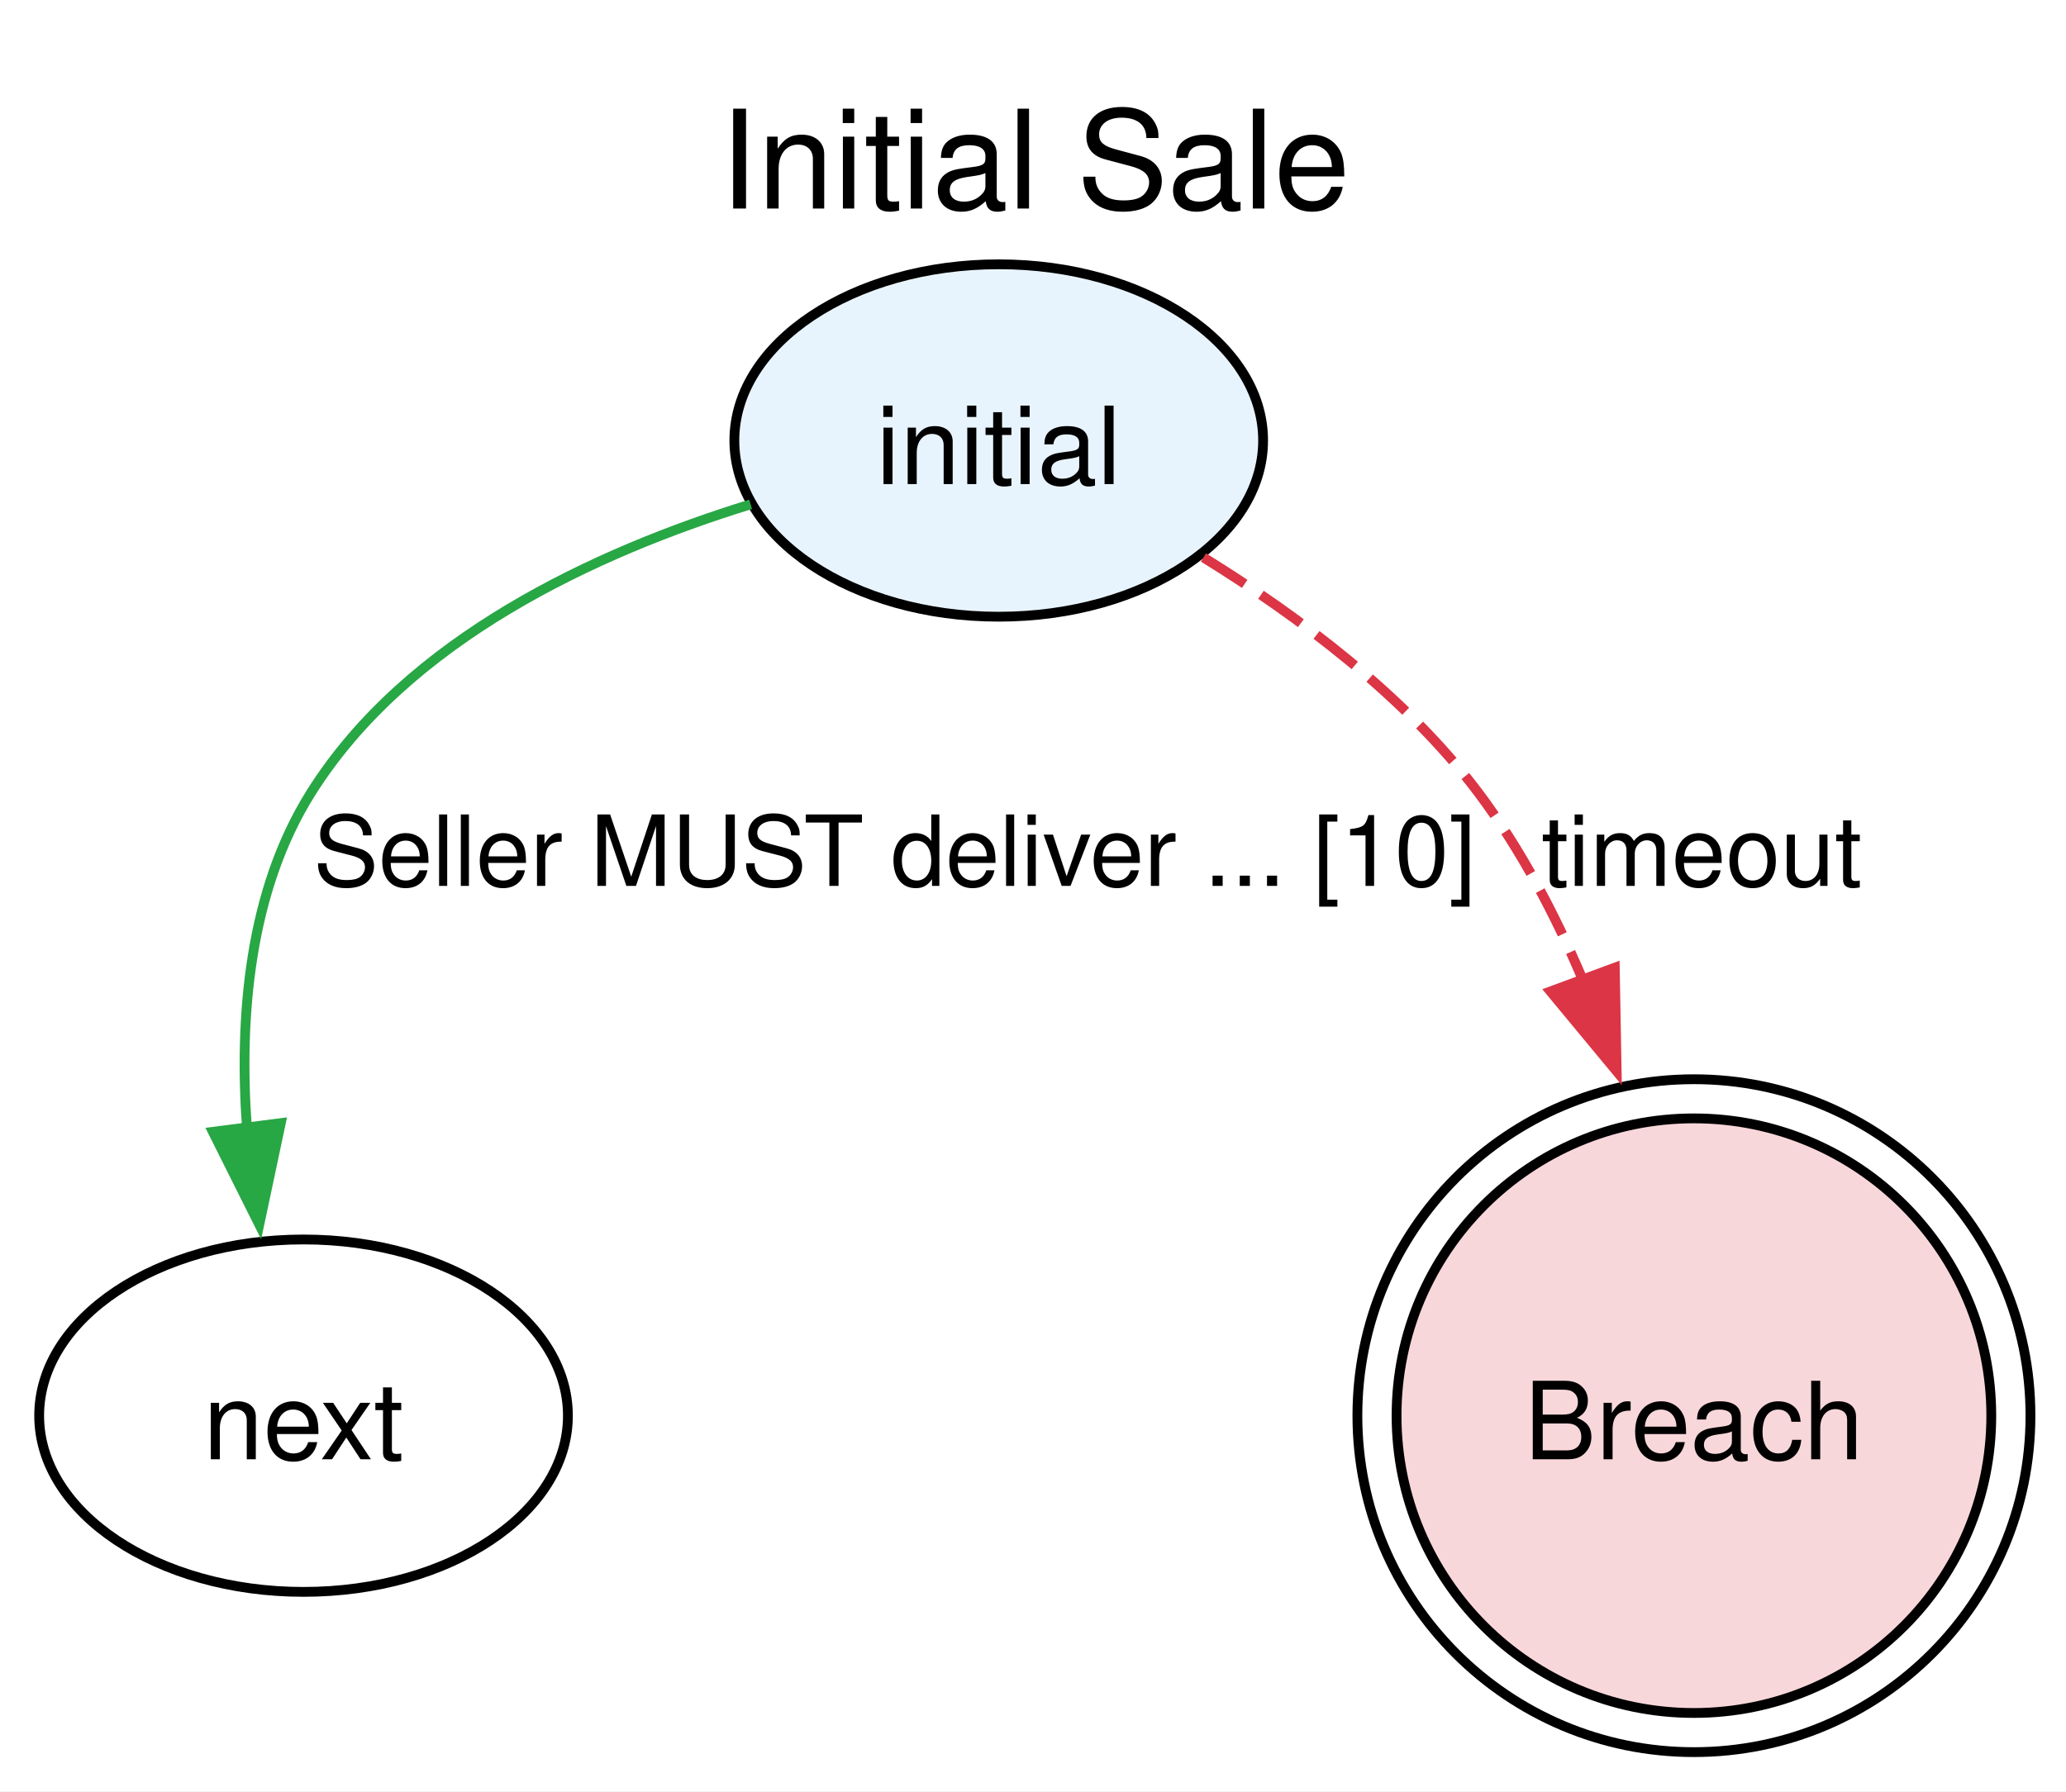
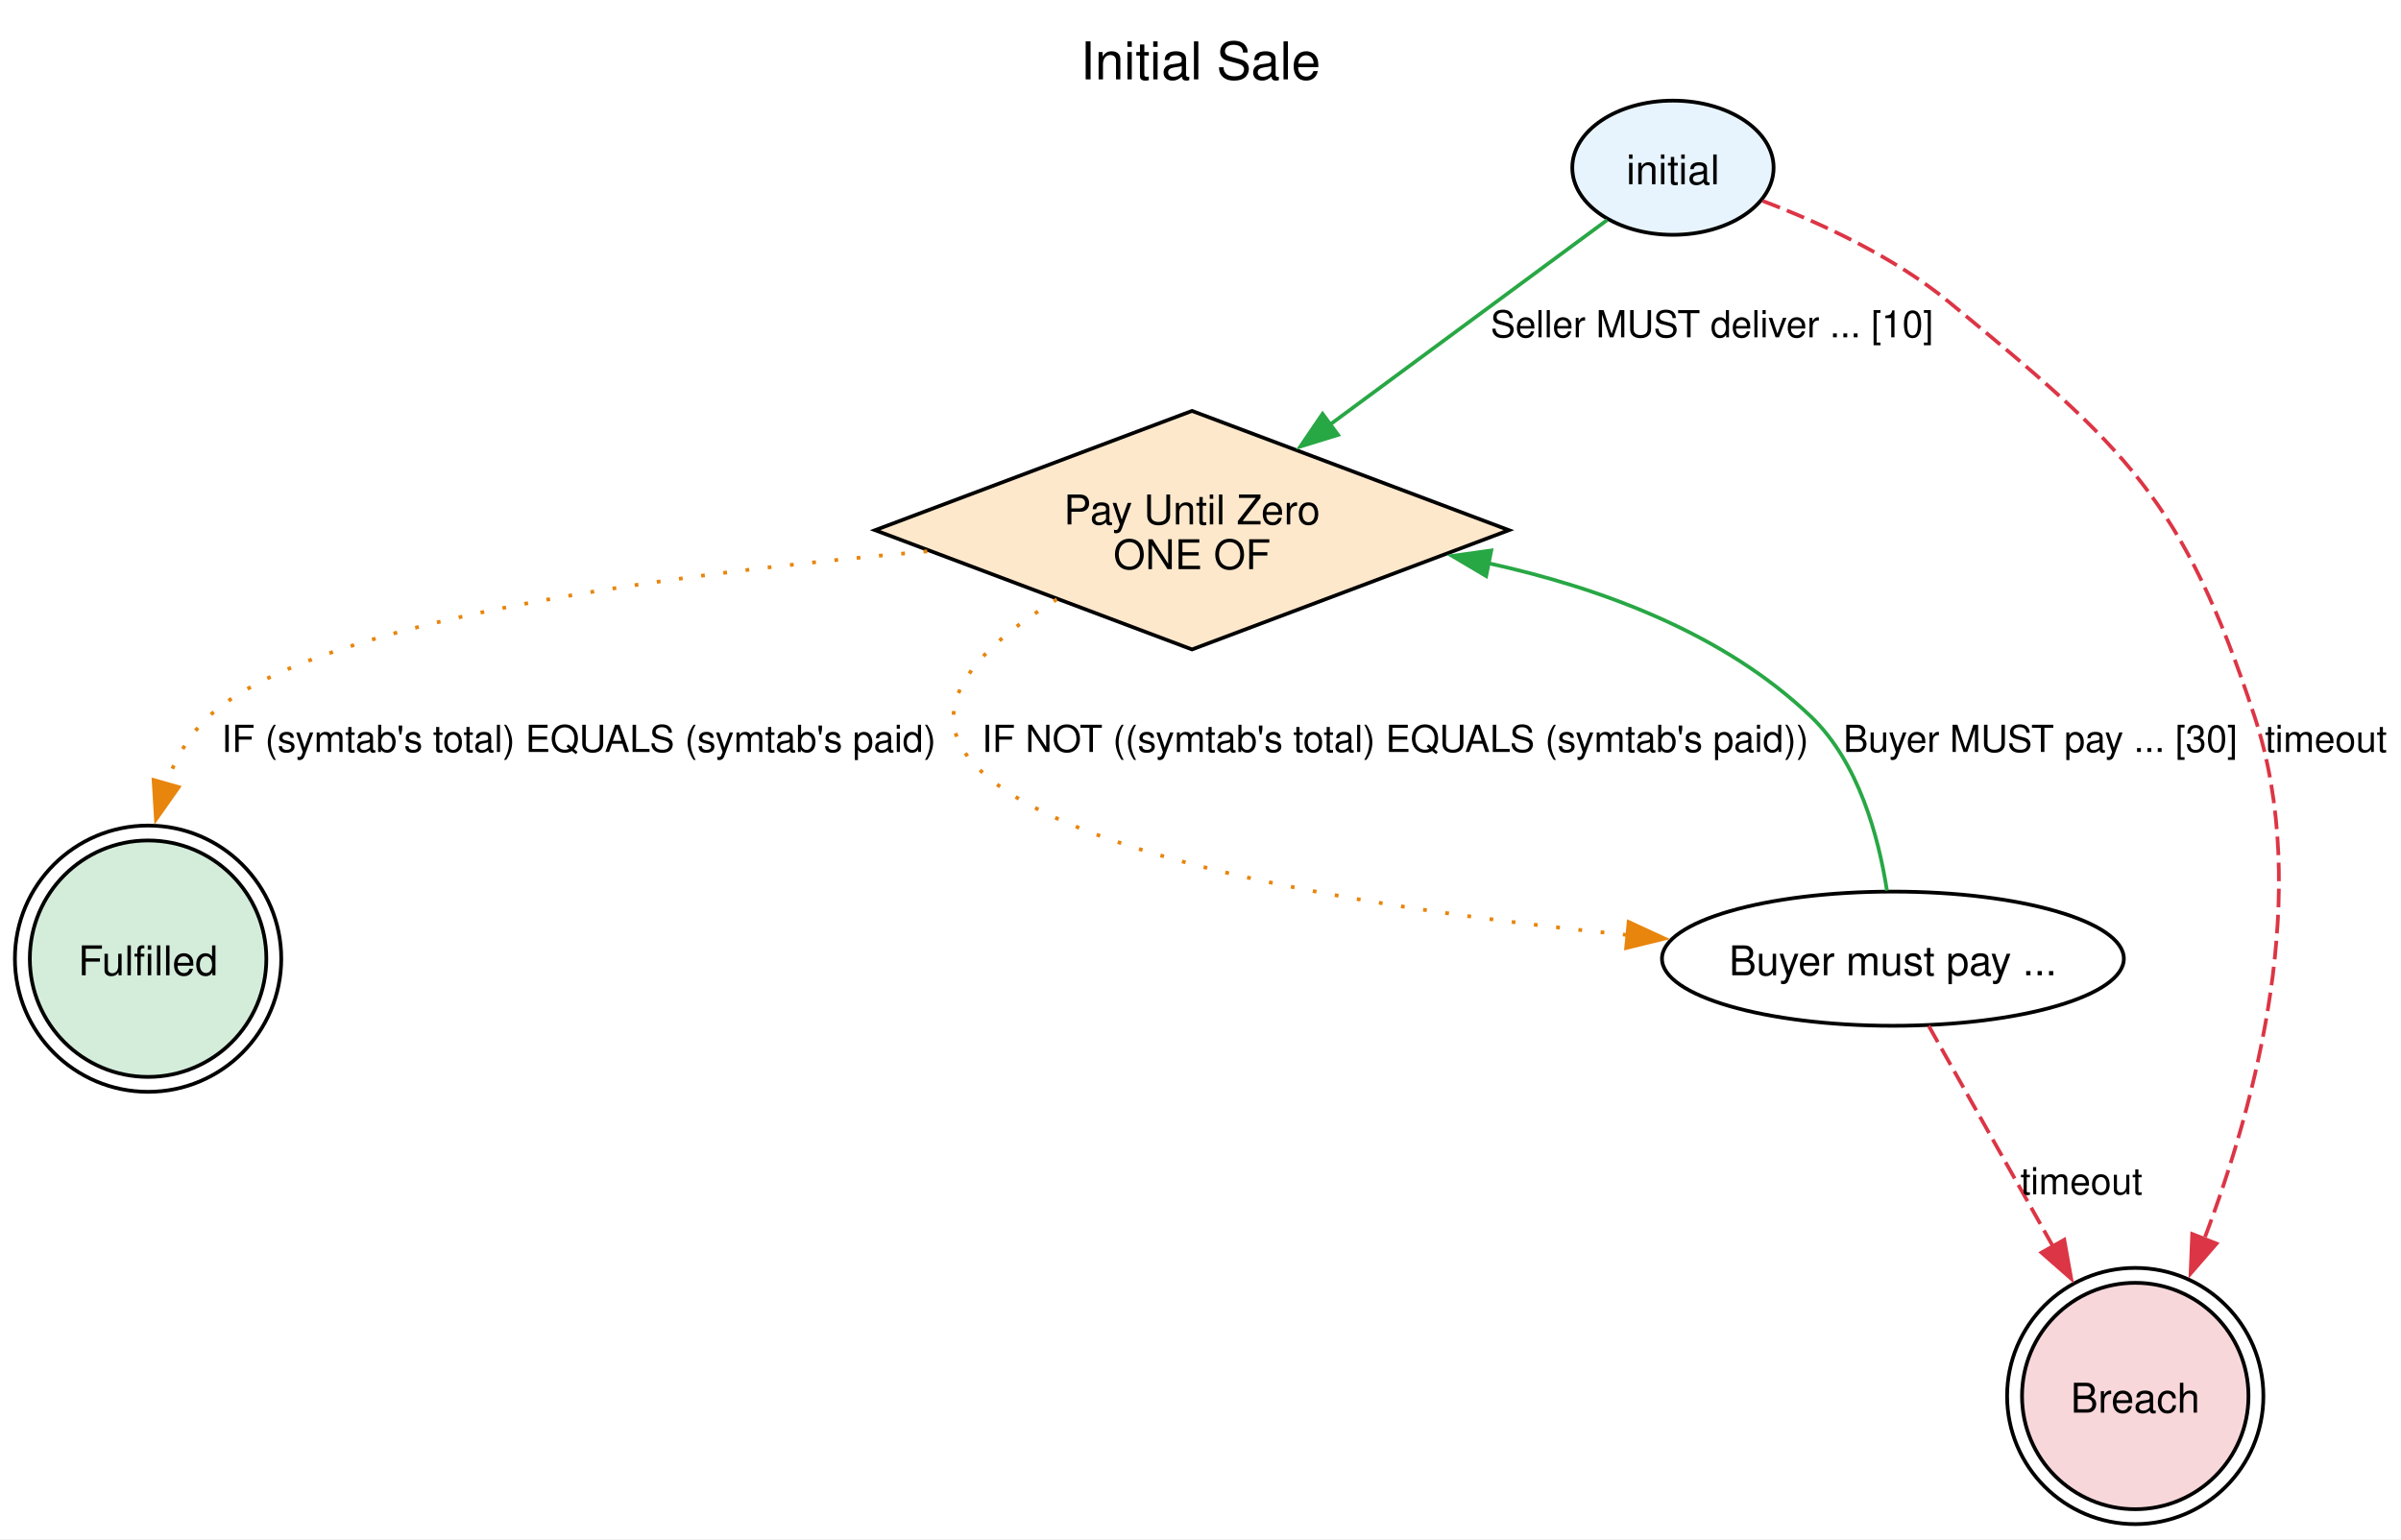
- <svg xmlns="http://www.w3.org/2000/svg" width="211pt" height="183pt" viewBox="0.00 0.00 211.00 183.00">
-   <g id="graph0" class="graph" transform="scale(1 1) rotate(0) translate(4 178.99)">
-     <polygon fill="white" stroke="none" points="-4,4 -4,-178.99 207.37,-178.99 207.37,4 -4,4" />
-     <text xml:space="preserve" text-anchor="middle" x="101.68" y="-157.69" font-family="Helvetica,sans-Serif" font-size="14.00">Initial Sale</text>
+ <svg xmlns="http://www.w3.org/2000/svg" width="644pt" height="413pt" viewBox="0.00 0.00 644.00 413.00">
+   <g id="graph0" class="graph" transform="scale(1 1) rotate(0) translate(4 408.93)">
+     <polygon fill="white" stroke="none" points="-4,4 -4,-408.93 639.99,-408.93 639.99,4 -4,4" />
+     <text xml:space="preserve" text-anchor="middle" x="318" y="-387.63" font-family="Helvetica,sans-Serif" font-size="14.00">Initial Sale</text>
    <g id="node1" class="node">
-       <ellipse fill="#e8f4fd" stroke="black" cx="98" cy="-133.99" rx="27" ry="18" />
-       <text xml:space="preserve" text-anchor="middle" x="98" y="-129.54" font-family="Helvetica,sans-Serif" font-size="11.00">initial</text>
+       <ellipse fill="#e8f4fd" stroke="black" cx="444.72" cy="-363.93" rx="27" ry="18" />
+       <text xml:space="preserve" text-anchor="middle" x="444.72" y="-359.48" font-family="Helvetica,sans-Serif" font-size="11.00">initial</text>
    </g>
    <g id="node2" class="node">
-       <ellipse fill="#ffffff" stroke="black" cx="27" cy="-34.37" rx="27" ry="18" />
-       <text xml:space="preserve" text-anchor="middle" x="27" y="-29.92" font-family="Helvetica,sans-Serif" font-size="11.00">next</text>
+       <polygon fill="#fde8cc" stroke="black" points="315.72,-298.68 230.72,-266.68 315.72,-234.68 400.72,-266.68 315.72,-298.68" />
+       <text xml:space="preserve" text-anchor="middle" x="315.72" y="-268.23" font-family="Helvetica,sans-Serif" font-size="11.00">Pay Until Zero</text>
+       <text xml:space="preserve" text-anchor="middle" x="315.72" y="-256.23" font-family="Helvetica,sans-Serif" font-size="11.00">ONE OF</text>
    </g>
    <g id="edge1" class="edge">
-       <path fill="none" stroke="#28a745" d="M72.66,-127.47C56.81,-122.58 37.6,-113.68 27.75,-97.99 21.45,-87.94 20.38,-75.08 21.23,-63.63" />
-       <polygon fill="#28a745" stroke="#28a745" points="24.68,-64.26 22.48,-53.89 17.74,-63.37 24.68,-64.26" />
-       <text xml:space="preserve" text-anchor="middle" x="87.38" y="-88.49" font-family="Helvetica,sans-Serif" font-size="10.00">Seller MUST deliver ... [10]</text>
+       <path fill="none" stroke="#28a745" d="M427.05,-349.88C407.96,-335.79 377,-312.92 352.56,-294.88" />
+       <polygon fill="#28a745" stroke="#28a745" points="354.9,-292.25 344.78,-289.13 350.74,-297.89 354.9,-292.25" />
+       <text xml:space="preserve" text-anchor="middle" x="455.19" y="-318.43" font-family="Helvetica,sans-Serif" font-size="10.00">Seller MUST deliver ... [10]</text>
+     </g>
+     <g id="node5" class="node">
+       <ellipse fill="#f8d7da" stroke="black" cx="568.72" cy="-34.37" rx="30.37" ry="30.37" />
+       <ellipse fill="none" stroke="black" cx="568.72" cy="-34.37" rx="34.37" ry="34.37" />
+       <text xml:space="preserve" text-anchor="middle" x="568.72" y="-29.92" font-family="Helvetica,sans-Serif" font-size="11.00">Breach</text>
+     </g>
+     <g id="edge2" class="edge">
+       <path fill="none" stroke="#dc3545" stroke-dasharray="5,2" d="M468.76,-355.03C484.14,-349.19 503.91,-340.12 518.72,-327.93 566.14,-288.89 581.54,-275.03 600.72,-216.68 616.12,-169.83 601.34,-113.6 587.16,-76.31" />
+       <polygon fill="#dc3545" stroke="#dc3545" points="590.51,-75.26 583.57,-67.26 584,-77.84 590.51,-75.26" />
+       <text xml:space="preserve" text-anchor="middle" x="619.87" y="-207.18" font-family="Helvetica,sans-Serif" font-size="10.00">timeout</text>
    </g>
    <g id="node3" class="node">
-       <ellipse fill="#f8d7da" stroke="black" cx="169" cy="-34.37" rx="30.37" ry="30.37" />
-       <ellipse fill="none" stroke="black" cx="169" cy="-34.37" rx="34.37" ry="34.37" />
-       <text xml:space="preserve" text-anchor="middle" x="169" y="-29.92" font-family="Helvetica,sans-Serif" font-size="11.00">Breach</text>
+       <ellipse fill="#d4edda" stroke="black" cx="35.72" cy="-151.71" rx="31.72" ry="31.72" />
+       <ellipse fill="none" stroke="black" cx="35.72" cy="-151.71" rx="35.72" ry="35.72" />
+       <text xml:space="preserve" text-anchor="middle" x="35.72" y="-147.26" font-family="Helvetica,sans-Serif" font-size="11.00">Fulfilled</text>
    </g>
-     <g id="edge2" class="edge">
-       <path fill="none" stroke="#dc3545" stroke-dasharray="5,2" d="M118.91,-122.04C128.6,-116.06 139.59,-107.85 147,-97.99 151.31,-92.24 154.83,-85.58 157.69,-78.79" />
-       <polygon fill="#dc3545" stroke="#dc3545" points="160.92,-80.14 161.11,-69.55 154.35,-77.71 160.92,-80.14" />
-       <text xml:space="preserve" text-anchor="middle" x="169.8" y="-88.49" font-family="Helvetica,sans-Serif" font-size="10.00">timeout</text>
+     <g id="edge3" class="edge">
+       <path fill="none" stroke="#e8850c" stroke-dasharray="1,5" d="M244.7,-261C176.29,-255.04 79.29,-242.27 51.97,-216.68 46.7,-211.74 43.04,-205.36 40.52,-198.54" />
+       <polygon fill="#e8850c" stroke="#e8850c" points="43.93,-197.74 37.83,-189.08 37.2,-199.65 43.93,-197.74" />
+       <text xml:space="preserve" text-anchor="middle" x="149.85" y="-207.18" font-family="Helvetica,sans-Serif" font-size="10.00"> IF (symtab's total) EQUALS (symtab's paid)</text>
+     </g>
+     <g id="node4" class="node">
+       <ellipse fill="#ffffff" stroke="black" cx="503.72" cy="-151.71" rx="61.94" ry="18" />
+       <text xml:space="preserve" text-anchor="middle" x="503.72" y="-147.26" font-family="Helvetica,sans-Serif" font-size="11.00">Buyer must pay ...</text>
+     </g>
+     <g id="edge4" class="edge">
+       <path fill="none" stroke="#e8850c" stroke-dasharray="1,5" d="M279.48,-248.12C260.5,-236.56 243.55,-220.77 255.97,-205.43 277.86,-178.38 367.36,-164.63 432.52,-158.07" />
+       <polygon fill="#e8850c" stroke="#e8850c" points="432.84,-161.55 442.46,-157.11 432.17,-154.58 432.84,-161.55" />
+       <text xml:space="preserve" text-anchor="middle" x="368.85" y="-207.18" font-family="Helvetica,sans-Serif" font-size="10.00"> IF NOT ((symtab's total) EQUALS (symtab's paid))</text>
+     </g>
+     <g id="edge5" class="edge">
+       <path fill="none" stroke="#28a745" d="M502.12,-169.98C499.89,-184.36 494.53,-204.42 481.72,-216.68 458.42,-238.97 425.48,-251.18 395.08,-257.85" />
+       <polygon fill="#28a745" stroke="#28a745" points="394.62,-254.37 385.5,-259.77 395.99,-261.24 394.62,-254.37" />
+       <text xml:space="preserve" text-anchor="middle" x="543.27" y="-207.18" font-family="Helvetica,sans-Serif" font-size="10.00">Buyer MUST pay ... [30]</text>
+     </g>
+     <g id="edge6" class="edge">
+       <path fill="none" stroke="#dc3545" stroke-dasharray="5,2" d="M513.31,-133.69C522.07,-118.14 535.35,-94.58 546.72,-74.41" />
+       <polygon fill="#dc3545" stroke="#dc3545" points="549.68,-76.29 551.54,-65.86 543.58,-72.85 549.68,-76.29" />
+       <text xml:space="preserve" text-anchor="middle" x="554.29" y="-88.49" font-family="Helvetica,sans-Serif" font-size="10.00">timeout</text>
    </g>
  </g>
</svg>
